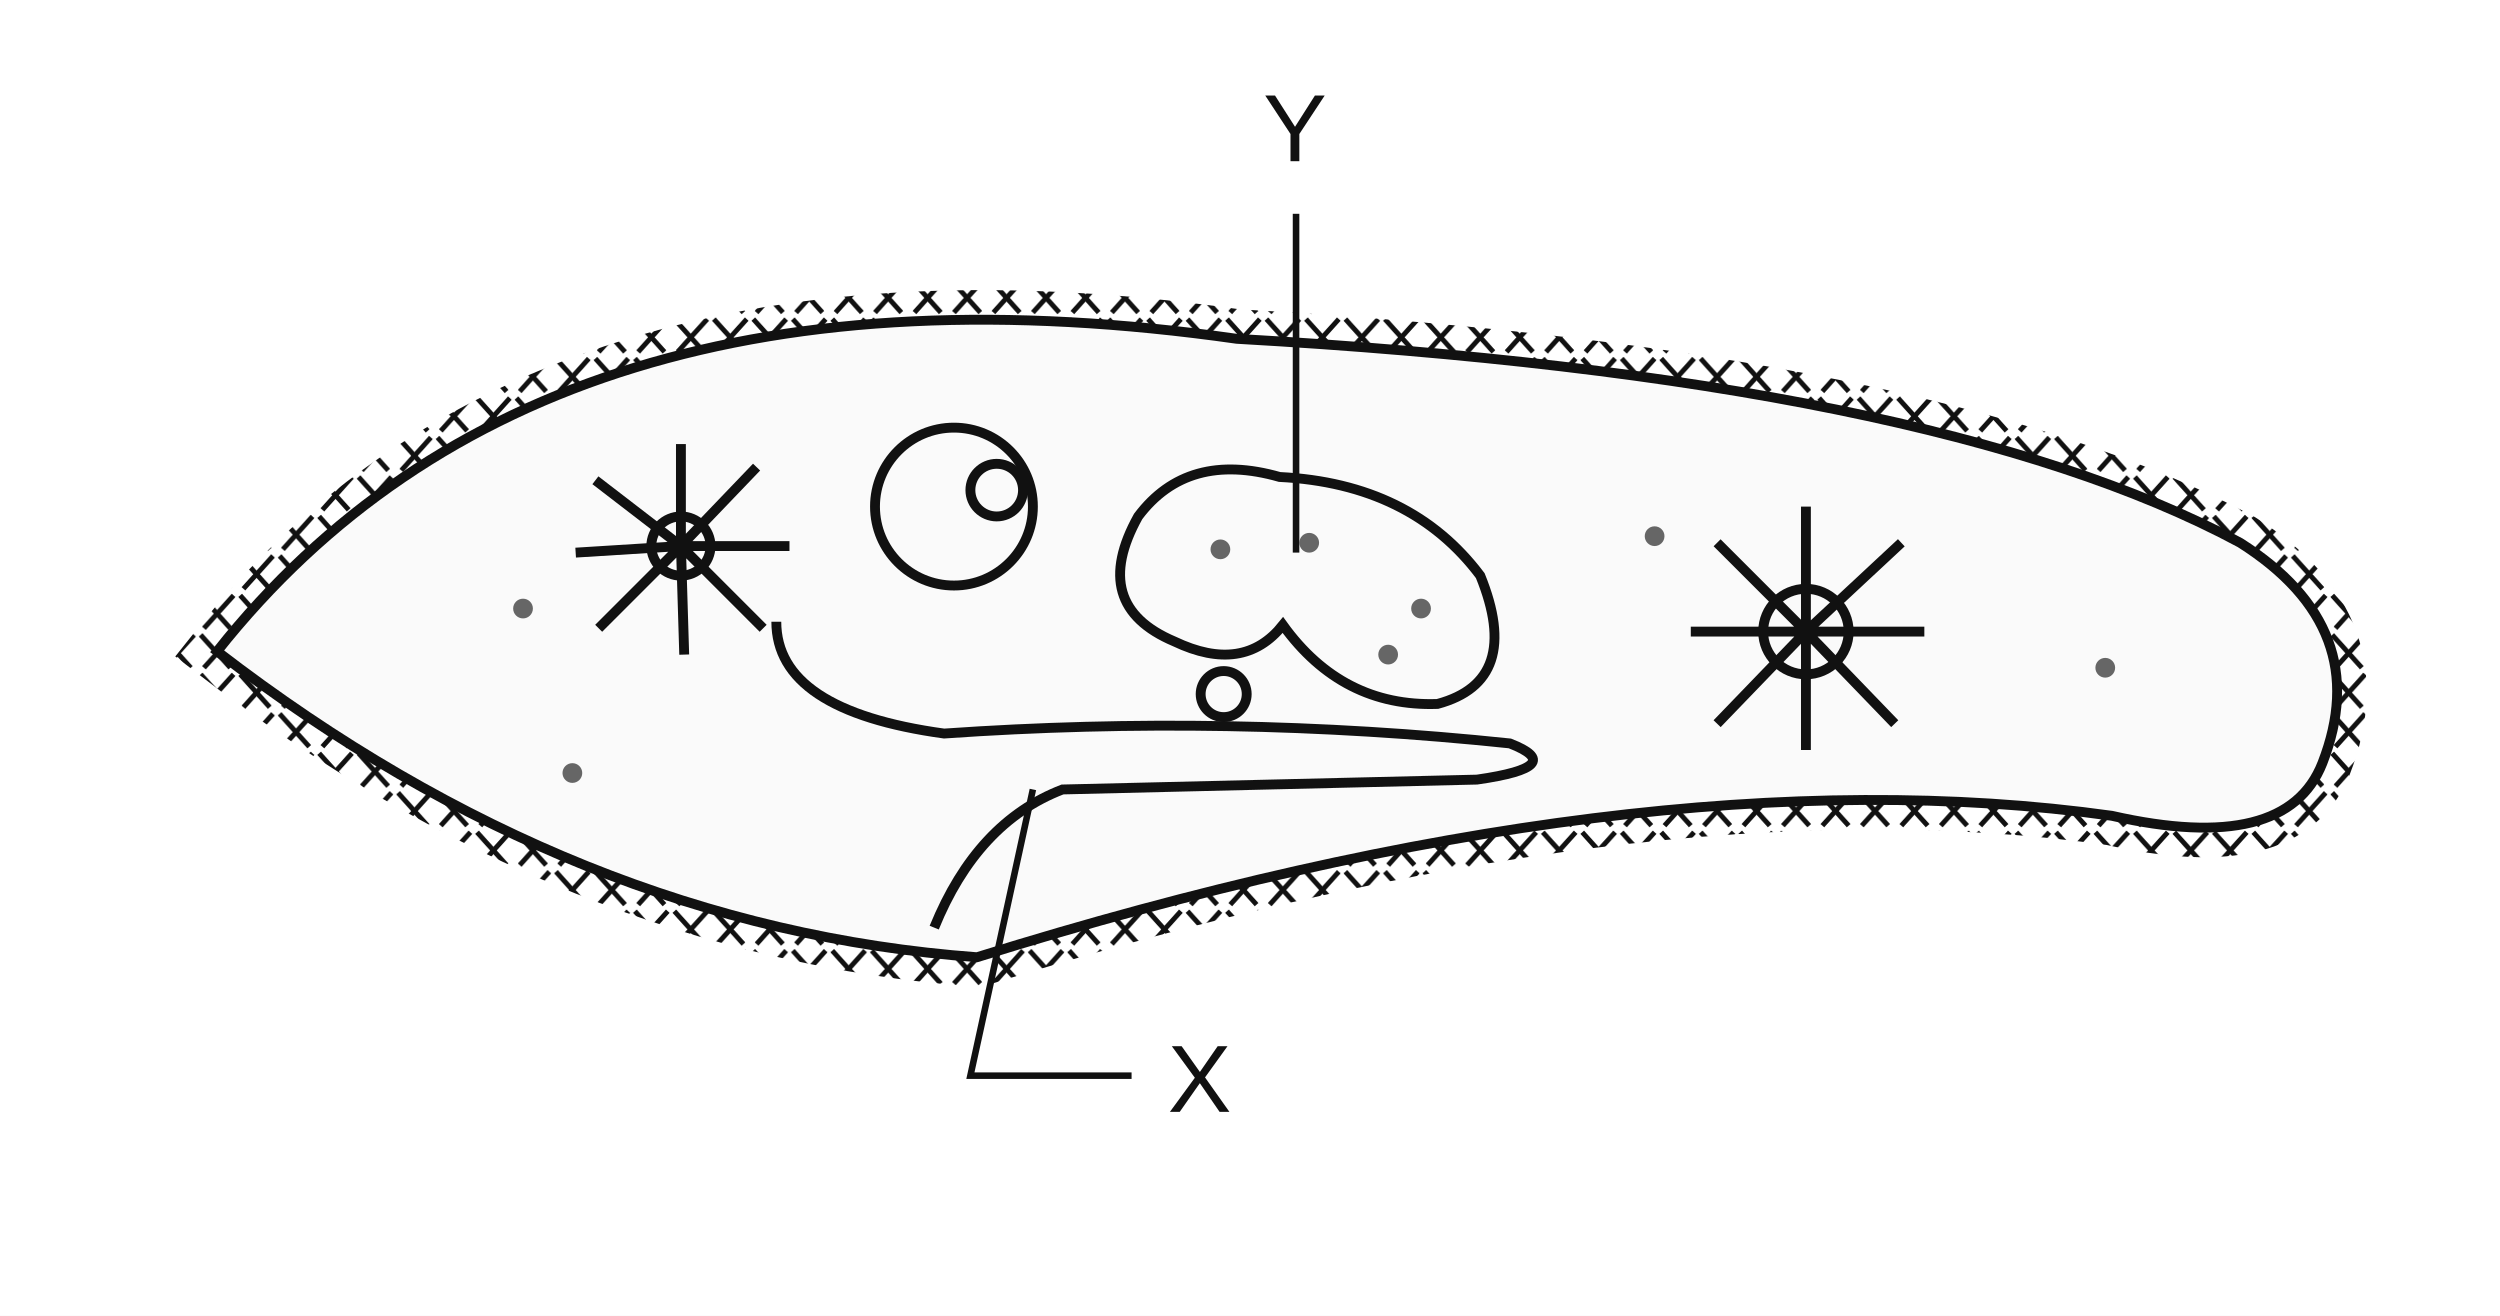
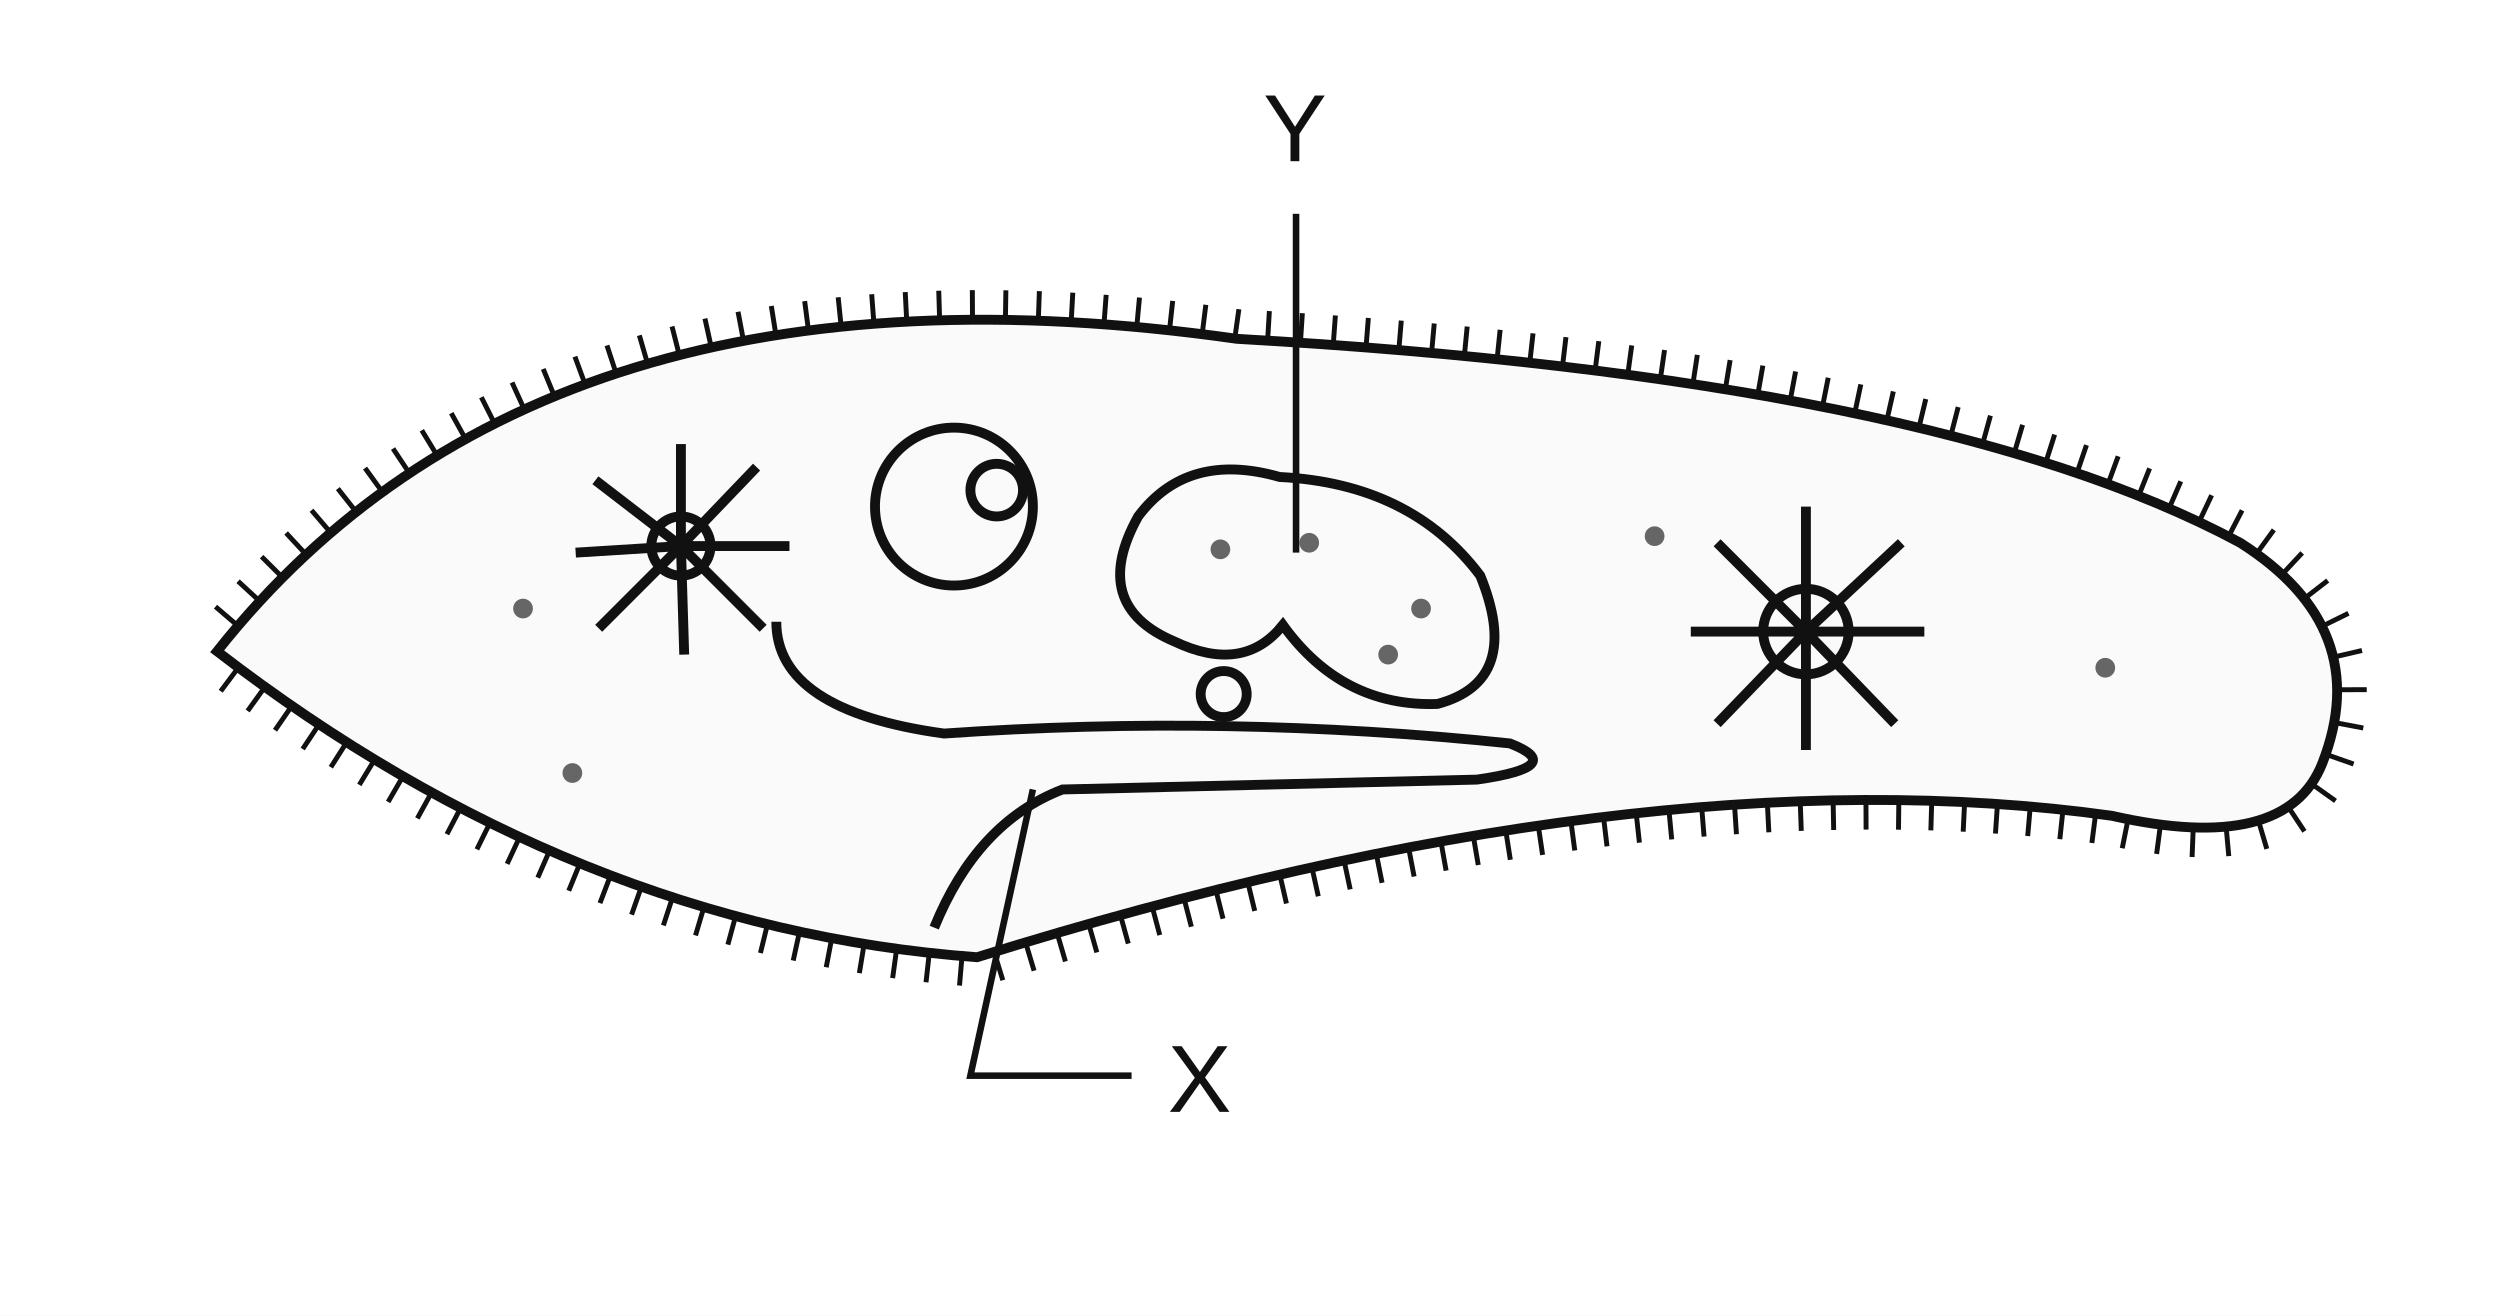
<svg xmlns="http://www.w3.org/2000/svg" viewBox="0 0 760 400" role="img" aria-labelledby="t d">
  <rect width="760" height="400" fill="white" />
-   <defs>
-     <pattern id="cilia" width="12" height="12" patternUnits="userSpaceOnUse">
-       <path d="M1 1 L10 11 M11 1 L2 11" stroke="#111" stroke-width="1.5" />
-     </pattern>
-   </defs>
-   <path d="M66 198 Q165 73 376 103 Q588 115 681 165 Q722 191 706 232 Q695 260 642 248 Q499 228 297 291 Q175 282 66 198 Z" fill="none" stroke="url(#cilia)" stroke-width="18" />
+   <g stroke="#111" stroke-width="1.5">
+     <line x1="66" y1="198" x2="73.05" y2="203.6" />
+     <line x1="72.35" y1="190.28" x2="65.51" y2="184.43" />
+     <line x1="78.98" y1="182.79" x2="72.37" y2="176.69" />
+     <line x1="85.9" y1="175.57" x2="79.53" y2="169.22" />
+     <line x1="93.09" y1="168.62" x2="86.97" y2="162.02" />
+     <line x1="100.55" y1="161.97" x2="94.7" y2="155.12" />
+     <line x1="108.27" y1="155.61" x2="102.7" y2="148.54" />
+     <line x1="116.25" y1="149.58" x2="110.97" y2="142.29" />
+     <line x1="124.46" y1="143.87" x2="119.48" y2="136.37" />
+     <line x1="132.89" y1="138.5" x2="128.22" y2="130.81" />
+     <line x1="141.54" y1="133.48" x2="137.18" y2="125.6" />
+     <line x1="150.38" y1="128.8" x2="146.33" y2="120.76" />
+     <line x1="159.39" y1="124.47" x2="155.66" y2="116.28" />
+     <line x1="168.56" y1="120.49" x2="165.14" y2="112.16" />
+     <line x1="177.88" y1="116.85" x2="174.77" y2="108.41" />
+     <line x1="187.32" y1="113.56" x2="184.51" y2="105.01" />
+     <line x1="196.87" y1="110.59" x2="194.36" y2="101.95" />
+     <line x1="206.51" y1="107.96" x2="204.29" y2="99.24" />
+     <line x1="216.24" y1="105.64" x2="214.3" y2="96.85" />
+     <line x1="226.03" y1="103.63" x2="224.36" y2="94.78" />
+     <line x1="235.89" y1="101.91" x2="234.48" y2="93.02" />
+     <line x1="245.78" y1="100.48" x2="244.62" y2="91.55" />
+     <line x1="255.72" y1="99.32" x2="254.8" y2="90.37" />
+     <line x1="265.67" y1="98.42" x2="264.99" y2="89.45" />
+     <line x1="275.65" y1="97.78" x2="275.19" y2="88.79" />
+     <line x1="285.65" y1="97.38" x2="285.38" y2="88.38" />
+     <line x1="295.64" y1="97.2" x2="295.59" y2="88.2" />
+     <line x1="305.64" y1="97.25" x2="305.79" y2="88.25" />
+     <line x1="315.64" y1="97.5" x2="315.97" y2="88.51" />
+     <line x1="325.63" y1="97.96" x2="326.13" y2="88.97" />
+     <line x1="335.61" y1="98.6" x2="336.28" y2="89.63" />
+     <line x1="345.57" y1="99.43" x2="346.4" y2="90.46" />
+     <line x1="355.52" y1="100.43" x2="356.5" y2="91.48" />
+     <line x1="365.46" y1="101.59" x2="366.57" y2="92.66" />
+     <line x1="375.37" y1="102.91" x2="376.62" y2="94" />
+     <line x1="385.35" y1="103.55" x2="385.89" y2="94.57" />
+     <line x1="395.33" y1="104.19" x2="395.92" y2="95.21" />
+     <line x1="405.3" y1="104.88" x2="405.96" y2="95.9" />
+     <line x1="415.27" y1="105.63" x2="415.98" y2="96.66" />
+     <line x1="425.24" y1="106.43" x2="425.99" y2="97.47" />
+     <line x1="435.2" y1="107.3" x2="436.01" y2="98.34" />
+     <line x1="445.16" y1="108.23" x2="446.03" y2="99.27" />
+     <line x1="455.11" y1="109.22" x2="456.04" y2="100.27" />
+     <line x1="465.05" y1="110.29" x2="466.04" y2="101.34" />
+     <line x1="474.99" y1="111.43" x2="476.05" y2="102.49" />
+     <line x1="484.91" y1="112.64" x2="486.04" y2="103.71" />
+     <line x1="494.83" y1="113.93" x2="496.04" y2="105.01" />
+     <line x1="504.73" y1="115.31" x2="506.02" y2="106.4" />
+     <line x1="514.63" y1="116.78" x2="515.99" y2="107.88" />
+     <line x1="524.5" y1="118.34" x2="525.96" y2="109.46" />
+     <line x1="534.36" y1="120.01" x2="535.91" y2="111.14" />
+     <line x1="544.21" y1="121.77" x2="545.86" y2="112.93" />
+     <line x1="554.03" y1="123.65" x2="555.78" y2="114.83" />
+     <line x1="563.83" y1="125.66" x2="565.69" y2="116.85" />
+     <line x1="573.6" y1="127.78" x2="575.57" y2="119" />
+     <line x1="583.34" y1="130.05" x2="585.44" y2="121.3" />
+     <line x1="593.04" y1="132.46" x2="595.29" y2="123.75" />
+     <line x1="602.7" y1="135.03" x2="605.09" y2="126.36" />
+     <line x1="612.32" y1="137.78" x2="614.87" y2="129.14" />
+     <line x1="621.88" y1="140.7" x2="624.61" y2="132.12" />
+     <line x1="631.38" y1="143.83" x2="634.29" y2="135.31" />
+     <line x1="640.81" y1="147.17" x2="643.92" y2="138.72" />
+     <line x1="650.15" y1="150.74" x2="653.48" y2="142.39" />
+     <line x1="659.38" y1="154.58" x2="662.96" y2="146.33" />
+     <line x1="668.49" y1="158.7" x2="672.34" y2="150.56" />
+     <line x1="677.46" y1="163.13" x2="681.6" y2="155.14" />
+     <line x1="685.97" y1="168.35" x2="691.25" y2="161.07" />
+     <line x1="693.72" y1="174.66" x2="699.86" y2="168.08" />
+     <line x1="700.5" y1="181.99" x2="707.62" y2="176.48" />
+     <line x1="705.86" y1="190.42" x2="713.93" y2="186.44" />
+     <line x1="709.29" y1="199.79" x2="718.05" y2="197.75" />
+     <line x1="710.49" y1="209.69" x2="719.49" y2="209.65" />
+     <line x1="709.59" y1="219.64" x2="718.44" y2="221.31" />
+     <line x1="707" y1="229.29" x2="715.49" y2="232.27" />
+     <line x1="702.67" y1="238.26" x2="710" y2="243.48" />
+     <line x1="695.58" y1="245.23" x2="700.55" y2="252.73" />
+     <line x1="686.55" y1="249.43" x2="689.11" y2="258.06" />
+     <line x1="676.74" y1="251.3" x2="677.55" y2="260.26" />
+     <line x1="666.75" y1="251.54" x2="666.39" y2="260.53" />
+     <line x1="656.79" y1="250.68" x2="655.61" y2="259.6" />
+     <line x1="646.93" y1="249.05" x2="645.16" y2="257.87" />
+     <line x1="637.08" y1="247.34" x2="635.93" y2="256.27" />
+     <line x1="627.15" y1="246.16" x2="626.19" y2="255.11" />
+     <line x1="617.2" y1="245.19" x2="616.42" y2="254.16" />
+     <line x1="607.23" y1="244.42" x2="606.62" y2="253.4" />
+     <line x1="597.24" y1="243.84" x2="596.81" y2="252.83" />
+     <line x1="587.25" y1="243.45" x2="586.98" y2="252.44" />
+     <line x1="577.25" y1="243.23" x2="577.14" y2="252.23" />
+     <line x1="567.25" y1="243.19" x2="567.29" y2="252.19" />
+     <line x1="557.26" y1="243.31" x2="557.44" y2="252.31" />
+     <line x1="547.26" y1="243.59" x2="547.59" y2="252.59" />
+     <line x1="537.27" y1="244.03" x2="537.73" y2="253.02" />
+     <line x1="527.29" y1="244.62" x2="527.88" y2="253.6" />
+     <line x1="517.31" y1="245.35" x2="518.04" y2="254.32" />
+     <line x1="507.35" y1="246.22" x2="508.2" y2="255.18" />
+     <line x1="497.4" y1="247.22" x2="498.38" y2="256.17" />
+     <line x1="487.47" y1="248.36" x2="488.53" y2="257.29" />
+     <line x1="477.55" y1="249.62" x2="478.73" y2="258.54" />
+     <line x1="467.64" y1="250.99" x2="468.95" y2="259.9" />
+     <line x1="457.75" y1="252.49" x2="459.14" y2="261.38" />
+     <line x1="447.88" y1="254.09" x2="449.39" y2="262.97" />
+     <line x1="438.03" y1="255.81" x2="439.62" y2="264.67" />
+     <line x1="428.2" y1="257.63" x2="429.89" y2="266.47" />
+     <line x1="418.39" y1="259.55" x2="420.15" y2="268.38" />
+     <line x1="408.59" y1="261.57" x2="410.46" y2="270.37" />
+     <line x1="398.82" y1="263.68" x2="400.76" y2="272.47" />
+     <line x1="389.06" y1="265.89" x2="391.08" y2="274.66" />
+     <line x1="379.33" y1="268.18" x2="381.44" y2="276.93" />
+     <line x1="369.62" y1="270.56" x2="371.8" y2="279.29" />
+     <line x1="359.92" y1="273.02" x2="362.17" y2="281.73" />
+     <line x1="350.25" y1="275.56" x2="352.57" y2="284.26" />
+     <line x1="340.6" y1="278.18" x2="343" y2="286.85" />
+     <line x1="330.97" y1="280.87" x2="333.44" y2="289.53" />
+     <line x1="321.36" y1="283.64" x2="323.89" y2="292.28" />
+     <line x1="311.77" y1="286.48" x2="314.36" y2="295.1" />
+     <line x1="302.21" y1="289.39" x2="304.86" y2="297.99" />
+     <line x1="292.46" y1="290.64" x2="291.69" y2="299.61" />
+     <line x1="282.51" y1="289.66" x2="281.51" y2="298.61" />
+     <line x1="272.59" y1="288.43" x2="271.36" y2="297.35" />
+     <line x1="262.7" y1="286.95" x2="261.24" y2="295.83" />
+     <line x1="252.85" y1="285.21" x2="251.17" y2="294.05" />
+     <line x1="243.05" y1="283.22" x2="241.14" y2="292.01" />
+     <line x1="233.31" y1="280.98" x2="231.17" y2="289.72" />
+     <line x1="223.62" y1="278.49" x2="221.27" y2="287.17" />
+     <line x1="214" y1="275.75" x2="211.43" y2="284.38" />
+     <line x1="204.46" y1="272.78" x2="201.66" y2="281.34" />
+     <line x1="194.99" y1="269.57" x2="191.99" y2="278.06" />
+     <line x1="185.6" y1="266.13" x2="182.39" y2="274.54" />
+     <line x1="176.3" y1="262.46" x2="172.89" y2="270.79" />
+     <line x1="167.08" y1="258.57" x2="163.48" y2="266.81" />
+     <line x1="157.97" y1="254.46" x2="154.17" y2="262.62" />
+     <line x1="148.95" y1="250.14" x2="144.97" y2="258.21" />
+     <line x1="140.03" y1="245.62" x2="135.86" y2="253.6" />
+     <line x1="131.21" y1="240.91" x2="126.87" y2="248.79" />
+     <line x1="122.5" y1="236" x2="117.99" y2="243.79" />
+     <line x1="113.89" y1="230.91" x2="109.23" y2="238.6" />
+     <line x1="105.39" y1="225.64" x2="100.57" y2="233.24" />
+     <line x1="97" y1="220.2" x2="92.02" y2="227.7" />
+     <line x1="88.72" y1="214.59" x2="83.6" y2="222" />
+     <line x1="80.54" y1="208.83" x2="75.28" y2="216.13" />
+     <line x1="72.48" y1="202.92" x2="67.09" y2="210.13" />
+   </g>
  <path d="M66 198 Q165 73 376 103 Q588 115 681 165 Q722 191 706 232 Q695 260 642 248 Q499 228 297 291 Q175 282 66 198 Z" fill="#fafafa" stroke="#111" stroke-width="3" />
  <g fill="none" stroke="#111" stroke-width="3">
    <path d="M284 282 Q297 250 323 240 L449 237 Q477 233 459 226 Q373 217 287 223 Q236 216 236 189" />
    <path d="M346 157 Q361 137 389 145 Q429 147 450 175 Q463 207 437 214 Q408 215 390 190 Q378 205 357 195 Q331 184 346 157 Z" />
    <circle cx="290" cy="154" r="24" />
    <circle cx="303" cy="149" r="8" />
    <circle cx="372" cy="211" r="7" />
    <path d="M207 166 L207 135 M207 166 L181 146 M207 166 L175 168 M207 166 L182 191 M207 166 L208 199 M207 166 L232 191 M207 166 L240 166 M207 166 L230 142 M549 192 L549 154 M549 192 L578 165 M549 192 L585 192 M549 192 L576 220 M549 192 L549 228 M549 192 L522 220 M549 192 L514 192 M549 192 L522 165" />
    <circle cx="207" cy="166" r="9" />
    <circle cx="549" cy="192" r="13" />
  </g>
  <g fill="#666">
    <circle cx="371" cy="167" r="3" />
    <circle cx="398" cy="165" r="3" />
    <circle cx="432" cy="185" r="3" />
    <circle cx="422" cy="199" r="3" />
    <circle cx="159" cy="185" r="3" />
    <circle cx="174" cy="235" r="3" />
    <circle cx="503" cy="163" r="3" />
    <circle cx="640" cy="203" r="3" />
  </g>
  <g stroke="#111" stroke-width="2" fill="none">
    <path d="M314 240 L295 327 H344 M394 168 V65" />
  </g>
  <g font-family="Arial,sans-serif" font-size="29" fill="#111">
    <text x="355" y="338">X</text>
    <text x="384" y="49">Y</text>
  </g>
</svg>
